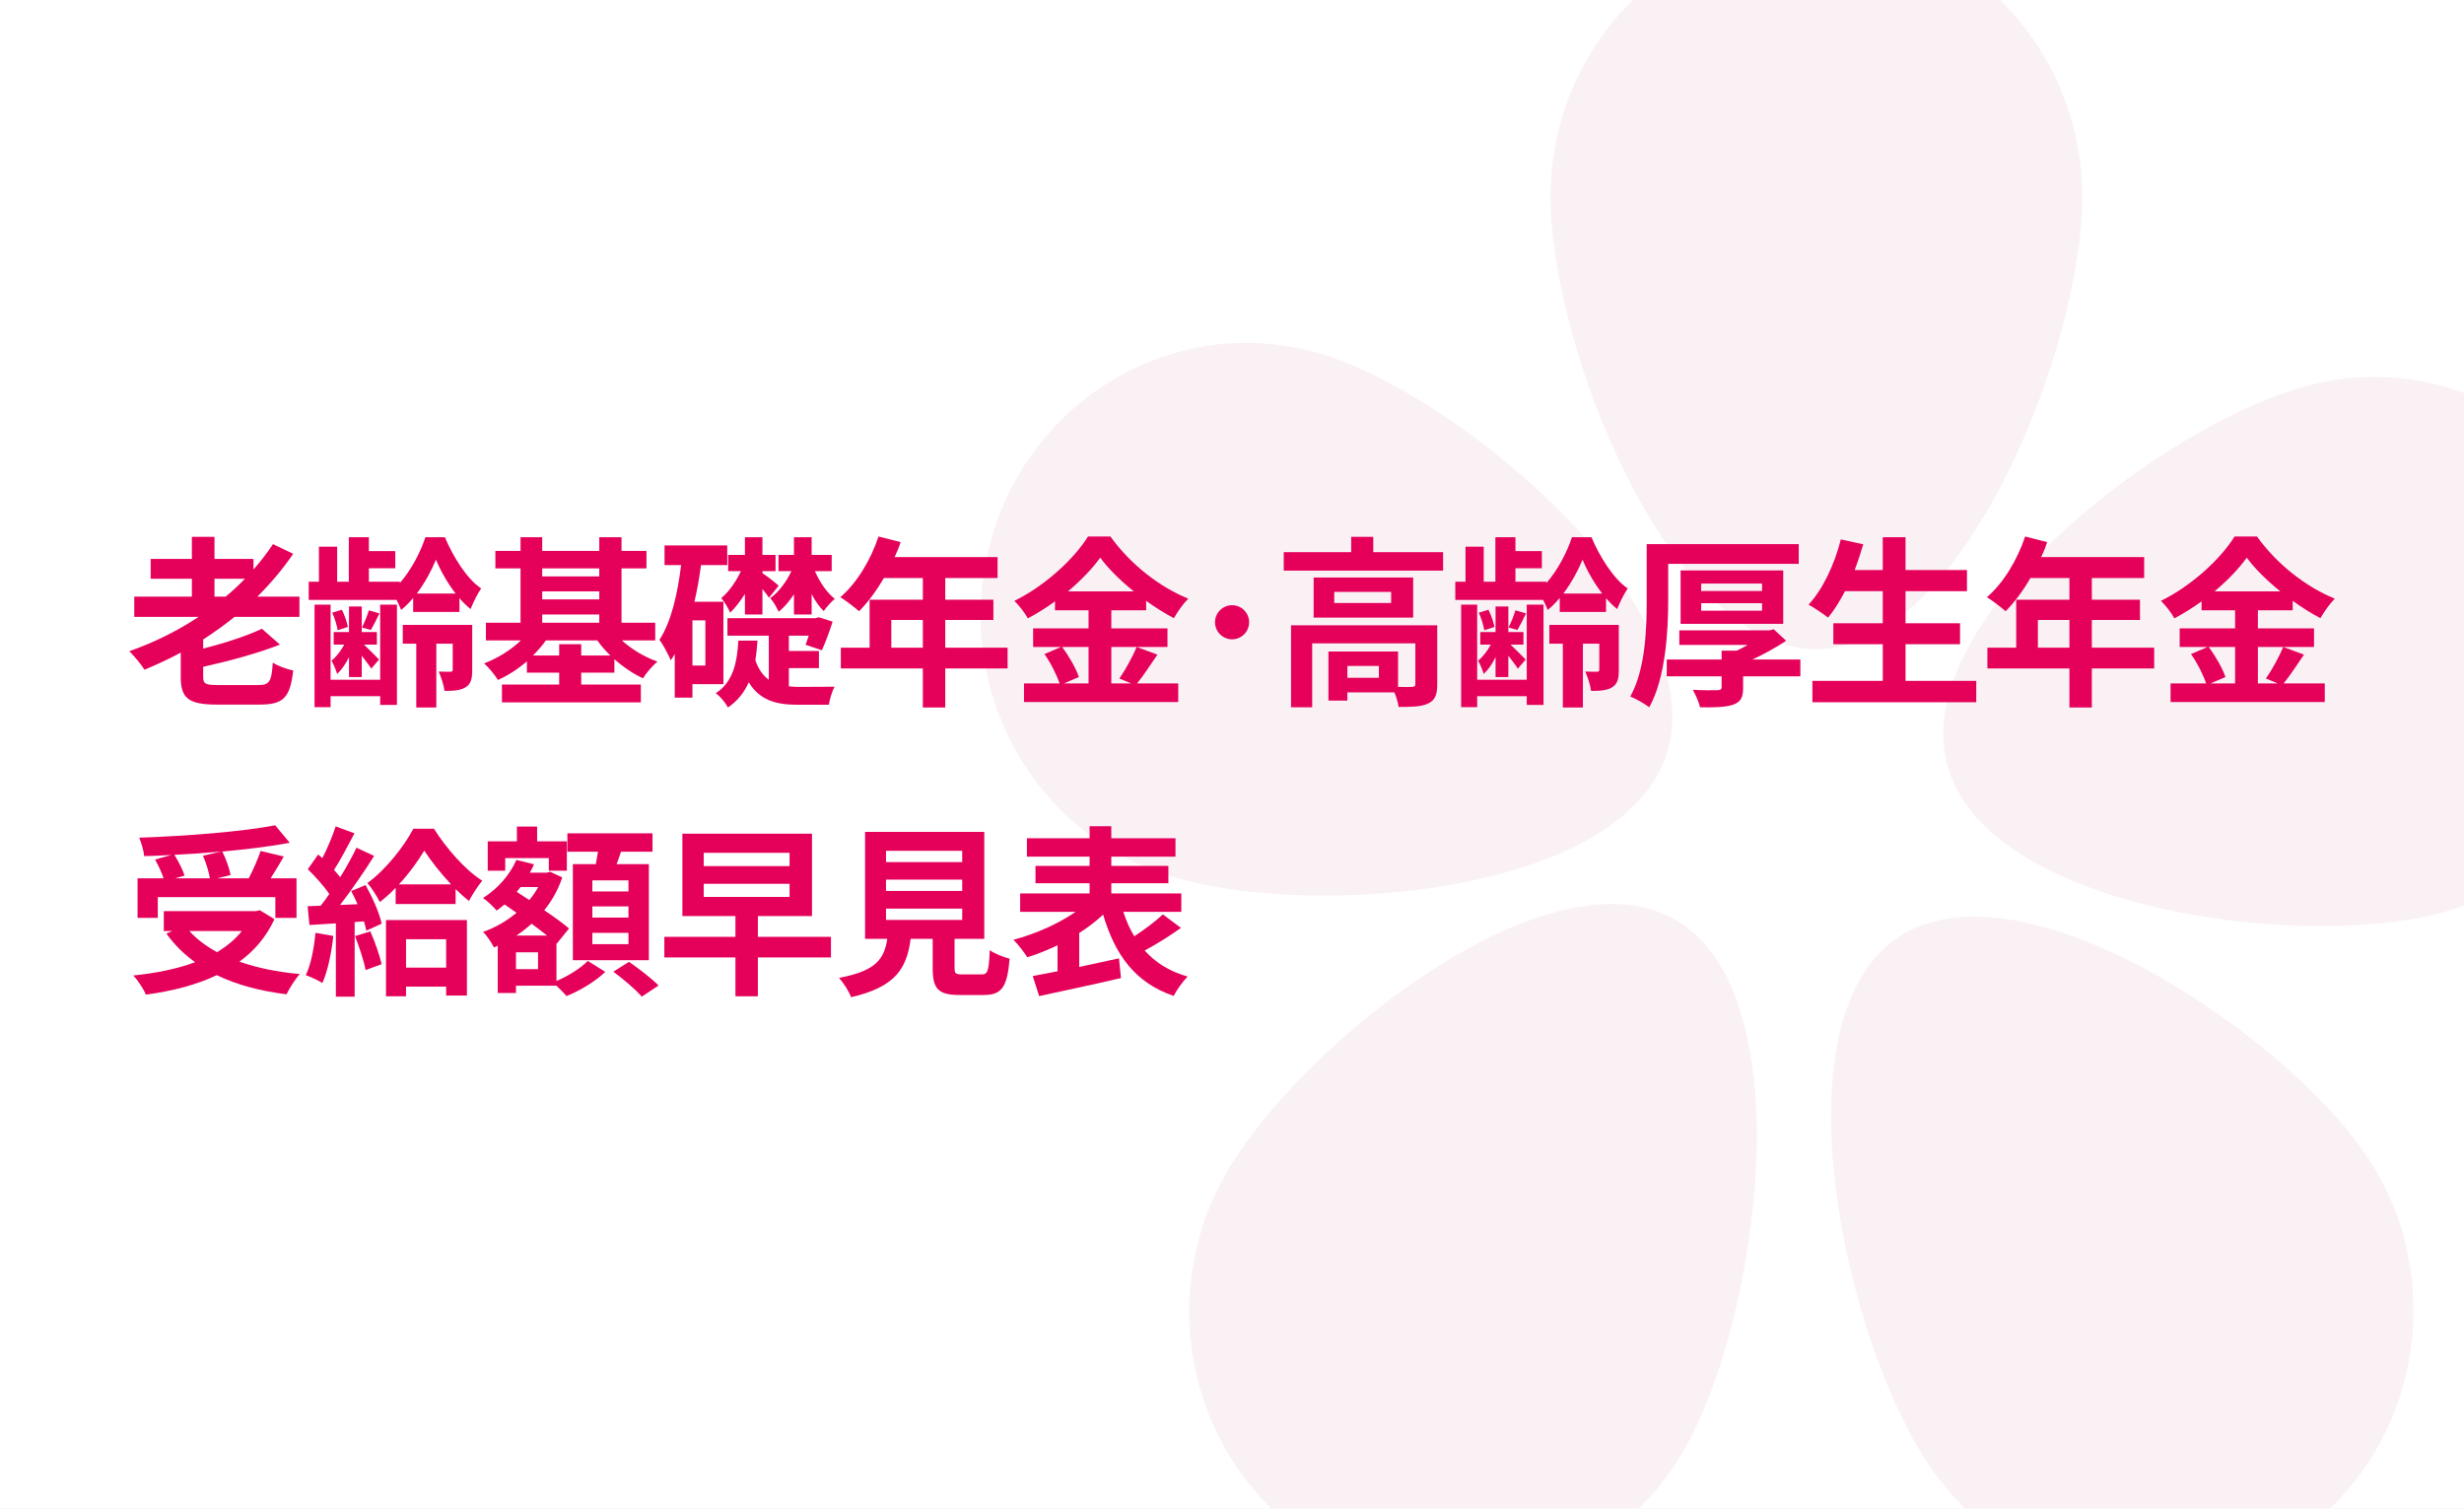
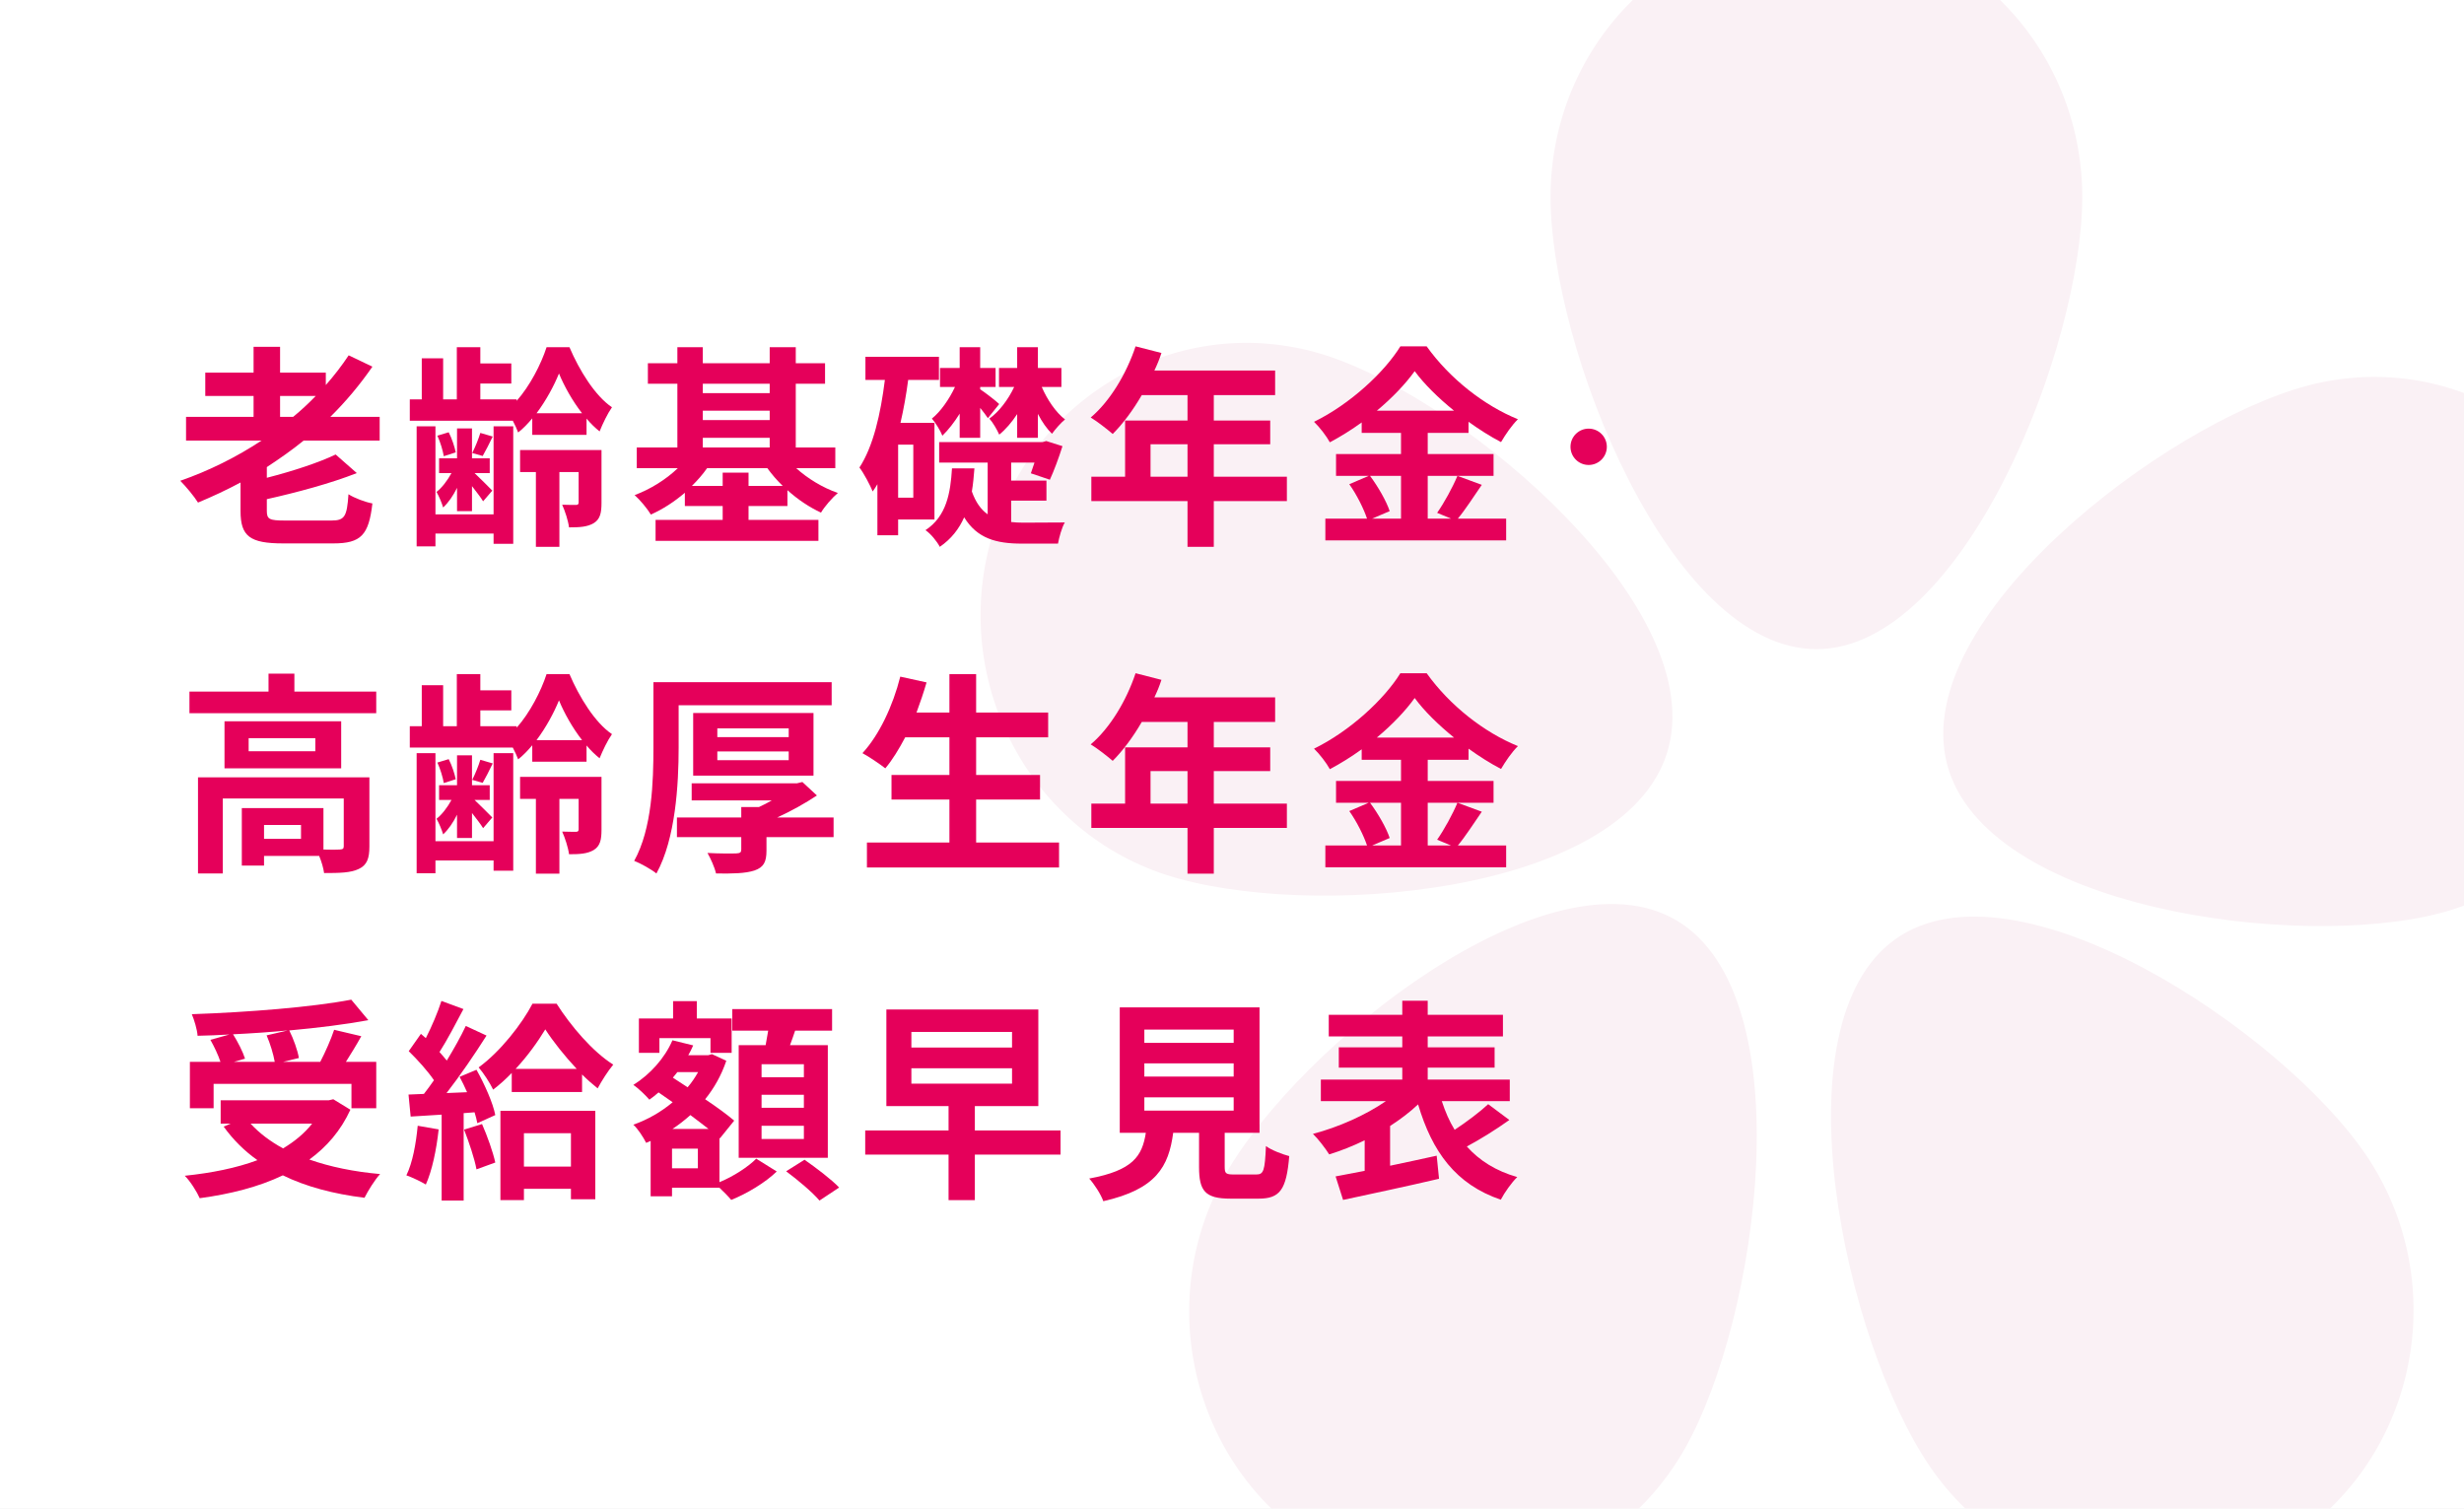
<svg xmlns="http://www.w3.org/2000/svg" width="196" height="120" viewBox="0 0 196 120" fill="none">
  <path d="M0 0H196V120H0V0Z" fill="white" />
-   <mask id="mask0_1861_152" style="mask-type:alpha" maskUnits="userSpaceOnUse" x="0" y="0" width="196" height="120">
+   <mask id="mask0_1981_22451" style="mask-type:alpha" maskUnits="userSpaceOnUse" x="0" y="0" width="196" height="120">
    <path d="M0 0H196V120H0V0Z" fill="white" />
  </mask>
-   <g mask="url(#mask0_1861_152)">
+   <g mask="url(#mask0_1981_22451)">
    <path fill-rule="evenodd" clip-rule="evenodd" d="M165.634 15.662C165.634 27.626 156.166 51.637 144.487 51.637C132.808 51.637 123.34 27.626 123.34 15.662C123.34 3.699 132.808 -6 144.487 -6C156.166 -6 165.634 3.699 165.634 15.662ZM188.187 91.841C181.51 82.026 160.341 67.871 150.759 74.711C141.177 81.551 146.81 106.796 153.488 116.611C160.165 126.427 173.346 128.839 182.928 121.999C192.51 115.159 194.865 101.657 188.187 91.841ZM154.869 60.737C157.819 72.313 182.891 75.63 194.191 72.608C205.491 69.585 212.26 57.751 209.309 46.176C206.359 34.6 194.806 27.666 183.506 30.689C172.206 33.711 151.918 49.161 154.869 60.737ZM92.723 69.577C103.849 73.214 129.058 71.275 132.609 59.878C136.16 48.481 116.709 31.941 105.582 28.303C94.456 24.666 82.558 30.956 79.007 42.354C75.456 53.751 81.597 65.939 92.723 69.577ZM133.379 73.224C143.479 79.231 139.897 104.866 134.032 115.212C128.168 125.558 115.226 129.075 105.126 123.067C95.026 117.06 91.593 103.803 97.457 93.457C103.322 83.111 123.279 67.216 133.379 73.224Z" fill="#FAF1F5" />
  </g>
-   <path d="M92.503 72.736L93.939 73.809C93.025 74.462 91.952 75.129 91.053 75.607C91.909 76.564 93.04 77.275 94.475 77.681C94.098 78.043 93.605 78.739 93.359 79.218C90.299 78.174 88.704 75.97 87.747 72.751C87.196 73.273 86.544 73.766 85.848 74.215V76.912C86.877 76.695 87.965 76.463 89.009 76.231L89.168 77.797C86.892 78.333 84.456 78.841 82.658 79.232L82.15 77.637C82.716 77.536 83.397 77.405 84.122 77.26V75.187C83.325 75.578 82.513 75.897 81.715 76.144C81.469 75.752 80.976 75.1 80.613 74.752C82.339 74.302 84.195 73.476 85.558 72.533H81.15V71.069H86.674V70.257H82.368V68.879H86.674V68.14H81.686V66.675H86.674V65.718H88.4V66.675H93.504V68.14H88.4V68.879H92.938V70.257H88.4V71.069H93.968V72.533H89.357C89.589 73.244 89.864 73.882 90.227 74.476C91.039 73.94 91.909 73.287 92.503 72.736Z" fill="#E5005A" />
-   <path d="M70.479 72.272V73.171H76.54V72.272H70.479ZM70.479 69.967V70.866H76.54V69.967H70.479ZM70.479 67.676V68.575H76.54V67.676H70.479ZM76.569 77.507H78.077C78.57 77.507 78.657 77.26 78.73 75.579C79.092 75.854 79.861 76.144 80.31 76.26C80.122 78.551 79.672 79.145 78.237 79.145H76.323C74.597 79.145 74.191 78.624 74.191 76.999V74.68H72.437C72.132 76.985 71.277 78.507 67.695 79.32C67.536 78.856 67.072 78.145 66.738 77.782C69.711 77.231 70.334 76.26 70.581 74.68H68.812V66.168H78.295V74.68H75.931V76.985C75.931 77.449 76.018 77.507 76.569 77.507Z" fill="#E5005A" />
-   <path d="M55.978 70.3V71.344H62.807V70.3H55.978ZM55.978 67.835V68.894H62.807V67.835H55.978ZM66.099 74.52V76.159H60.284V79.247H58.501V76.159H52.846V74.52H58.501V72.867H54.281V66.313H64.591V72.867H60.284V74.52H66.099Z" fill="#E5005A" />
-   <path d="M49.991 70.909V70.025H47.12V70.909H49.991ZM49.991 72.983V72.098H47.12V72.983H49.991ZM49.991 75.1V74.201H47.12V75.1H49.991ZM45.568 68.734H47.395C47.453 68.415 47.511 68.067 47.569 67.748H45.133V66.284H51.905V67.748H49.396C49.28 68.096 49.164 68.43 49.048 68.734H51.615V76.376H45.568V68.734ZM40.189 68.256V69.256H38.797V66.922H41.117V65.747H42.726V66.922H45.09V69.256H43.654V68.256H40.189ZM42.799 77.086V75.752H41.044V77.086H42.799ZM41.073 74.418H43.524C43.161 74.128 42.726 73.809 42.291 73.476C41.9 73.824 41.494 74.143 41.073 74.418ZM42.813 70.561H41.407C41.305 70.692 41.204 70.808 41.102 70.938L42.103 71.591C42.378 71.272 42.61 70.924 42.813 70.561ZM44.263 75.027V78.029C45.22 77.637 46.235 76.97 46.757 76.434L48.149 77.304C47.395 78.043 46.119 78.812 45.061 79.232C44.872 79 44.553 78.681 44.263 78.406H41.044V78.986H39.594V75.23L39.29 75.361C39.101 74.984 38.724 74.404 38.42 74.128C39.377 73.795 40.29 73.273 41.088 72.606L40.131 71.939C39.928 72.113 39.725 72.287 39.507 72.432C39.275 72.156 38.739 71.634 38.42 71.431C39.551 70.721 40.551 69.619 41.073 68.401L42.48 68.749C42.378 68.981 42.277 69.198 42.146 69.416H43.495L43.756 69.343L44.727 69.793C44.394 70.779 43.901 71.649 43.292 72.403C44.075 72.925 44.785 73.447 45.264 73.853L44.292 75.056L44.263 75.027ZM48.787 77.289L50.034 76.506C50.803 77.043 51.861 77.84 52.383 78.391L51.049 79.276C50.585 78.725 49.57 77.869 48.787 77.289Z" fill="#E5005A" />
-   <path d="M25.093 74.201L26.514 74.447C26.369 75.81 26.064 77.26 25.644 78.188C25.339 78 24.701 77.695 24.324 77.565C24.745 76.709 24.977 75.419 25.093 74.201ZM28.239 74.462L29.457 74.085C29.82 74.911 30.197 75.97 30.356 76.695L29.08 77.159C28.95 76.434 28.573 75.317 28.239 74.462ZM27.935 70.88L29.08 70.402C29.631 71.388 30.197 72.649 30.356 73.476L29.138 74.027C29.095 73.809 29.037 73.563 28.95 73.287L28.21 73.345V79.276H26.717V73.447L24.614 73.577L24.469 72.084L25.513 72.04C25.731 71.765 25.963 71.446 26.195 71.112C25.774 70.489 25.078 69.72 24.484 69.14L25.31 67.966C25.412 68.053 25.528 68.154 25.644 68.256C26.05 67.458 26.456 66.501 26.702 65.733L28.196 66.284C27.674 67.27 27.094 68.386 26.572 69.198C26.76 69.401 26.92 69.604 27.065 69.778C27.558 68.966 28.022 68.14 28.355 67.429L29.762 68.082C28.964 69.343 27.964 70.808 27.05 71.982L28.442 71.924C28.283 71.562 28.109 71.199 27.935 70.88ZM35.489 74.708H32.299V76.97H35.489V74.708ZM30.704 79.247V73.186H37.142V79.189H35.489V78.478H32.299V79.247H30.704ZM31.734 70.344H35.881C35.054 69.459 34.271 68.473 33.749 67.661C33.256 68.473 32.56 69.459 31.734 70.344ZM32.879 65.921H34.518C35.489 67.444 36.954 69.169 38.36 70.054C37.998 70.489 37.592 71.127 37.302 71.663C36.954 71.388 36.591 71.069 36.243 70.721V71.91H31.473V70.619C31.067 71.04 30.646 71.417 30.211 71.75C29.994 71.301 29.559 70.619 29.225 70.242C30.69 69.184 32.169 67.284 32.879 65.921Z" fill="#E5005A" />
-   <path d="M16.147 68.067L17.583 67.734C16.365 67.85 15.103 67.937 13.871 67.995C14.204 68.531 14.538 69.184 14.683 69.648L13.929 69.865H16.698C16.611 69.358 16.394 68.633 16.147 68.067ZM12.551 71.359V73.012H10.942V69.865H13.015C12.87 69.416 12.595 68.836 12.334 68.372L13.624 68.01C12.899 68.053 12.16 68.082 11.464 68.097C11.435 67.662 11.232 67.009 11.072 66.632C14.886 66.501 19.25 66.153 21.889 65.646L23.049 67.038C21.483 67.328 19.613 67.56 17.684 67.734C17.974 68.314 18.25 69.082 18.337 69.605L17.264 69.865H19.787C20.135 69.198 20.512 68.343 20.729 67.691L22.571 68.126C22.237 68.734 21.86 69.329 21.527 69.865H23.586V73.012H21.904V71.359H12.551ZM19.236 74.056H15.06C15.654 74.709 16.394 75.26 17.264 75.738C18.032 75.274 18.714 74.723 19.236 74.056ZM20.671 72.403L21.831 73.114C21.179 74.534 20.222 75.636 19.047 76.492C20.439 76.985 22.063 77.319 23.847 77.478C23.484 77.87 23.02 78.624 22.788 79.088C20.686 78.826 18.815 78.334 17.249 77.565C15.582 78.362 13.653 78.841 11.609 79.117C11.435 78.71 10.956 77.942 10.594 77.594C12.406 77.406 14.088 77.072 15.524 76.535C14.639 75.912 13.871 75.144 13.233 74.259L13.711 74.056H13.03V72.475H20.352L20.671 72.403Z" fill="#E5005A" />
-   <path d="M177.792 51.462H175.69C176.241 52.201 176.806 53.187 177.024 53.854L175.835 54.362H177.792V51.462ZM176.154 47.039H181.388C180.315 46.169 179.358 45.227 178.72 44.357C178.097 45.227 177.198 46.169 176.154 47.039ZM181.62 51.462L183.273 52.071C182.722 52.868 182.157 53.753 181.649 54.362H184.926V55.841H172.659V54.362H175.487C175.269 53.709 174.791 52.738 174.283 52.027L175.603 51.462H173.384V49.983H177.792V48.547H175.124V47.837C174.443 48.33 173.703 48.794 172.964 49.185C172.746 48.779 172.268 48.156 171.891 47.793C174.356 46.59 176.676 44.415 177.749 42.675H179.532C181.098 44.864 183.433 46.691 185.724 47.619C185.289 48.054 184.897 48.634 184.578 49.171C183.853 48.794 183.099 48.315 182.374 47.793V48.547H179.605V49.983H184.071V51.462H179.605V54.362H181.185L180.243 53.97C180.721 53.289 181.301 52.23 181.62 51.462Z" fill="#E5005A" />
-   <path d="M162.105 51.52H164.613V49.316H162.105V51.52ZM171.356 51.52V53.173H166.397V56.276H164.613V53.173H158.088V51.52H160.379V47.706H164.613V45.981H161.51C160.916 47.01 160.22 47.938 159.538 48.62C159.205 48.33 158.465 47.75 158.045 47.503C159.35 46.401 160.466 44.545 161.09 42.675L162.844 43.124C162.714 43.53 162.554 43.922 162.366 44.313H170.558V45.981H166.397V47.706H170.225V49.316H166.397V51.52H171.356Z" fill="#E5005A" />
-   <path d="M151.577 54.159H157.203V55.855H144.168V54.159H149.765V51.244H145.835V49.577H149.765V47.025H146.763C146.343 47.822 145.893 48.562 145.415 49.127C145.067 48.852 144.298 48.33 143.863 48.098C144.994 46.88 145.937 44.879 146.43 42.907L148.213 43.298C148.01 43.994 147.778 44.676 147.532 45.343H149.765V42.733H151.577V45.343H156.464V47.025H151.577V49.577H155.913V51.244H151.577V54.159Z" fill="#E5005A" />
-   <path d="M132.698 44.85V47.721C132.698 50.2 132.495 53.898 131.19 56.261C130.856 55.986 130.102 55.565 129.682 55.406C130.9 53.216 130.987 49.997 130.987 47.721V43.284H143.08V44.85H132.698ZM135.322 47.982V48.576H140.165V47.982H135.322ZM135.322 46.416V47.01H140.165V46.416H135.322ZM141.847 49.62H133.684V45.372H141.847V49.62ZM143.21 52.462V53.796H138.657V54.71C138.657 55.478 138.469 55.841 137.845 56.058C137.222 56.261 136.381 56.276 135.235 56.261C135.134 55.826 134.873 55.261 134.655 54.869C135.424 54.913 136.381 54.913 136.627 54.898C136.874 54.884 136.946 54.826 136.946 54.637V53.796H132.582V52.462H136.946V51.752H138.15C138.44 51.621 138.744 51.462 139.02 51.302H133.582V50.142H140.731L141.093 50.055L142.079 50.969C141.296 51.491 140.339 52.027 139.382 52.462H143.21Z" fill="#E5005A" />
-   <path d="M121.446 54.072V48.098H122.78V56.073H121.446V55.377H117.502V56.247H116.226V48.098H117.502V54.072H121.446ZM118.966 53.854V52.274C118.705 52.81 118.372 53.289 118.024 53.608C117.937 53.303 117.734 52.825 117.574 52.549C117.937 52.274 118.314 51.781 118.589 51.273H117.748V50.273H118.966V48.243H119.981V50.273H121.185V51.273H120.155C120.532 51.636 121.17 52.259 121.359 52.462L120.735 53.187C120.59 52.941 120.271 52.535 119.981 52.158V53.854H118.966ZM118.879 49.867L118.067 50.128C118.009 49.765 117.835 49.171 117.632 48.736L118.401 48.504C118.618 48.924 118.807 49.504 118.879 49.867ZM120.547 48.547L121.388 48.794C121.141 49.301 120.909 49.765 120.706 50.113L119.996 49.91C120.199 49.519 120.431 48.939 120.547 48.547ZM124.36 47.213H127.449C126.782 46.358 126.231 45.357 125.883 44.516C125.549 45.343 125.013 46.343 124.36 47.213ZM124.07 48.678V47.561C123.766 47.924 123.447 48.257 123.113 48.518C123.026 48.286 122.896 47.996 122.751 47.721H115.762V46.271H116.574V43.487H118.024V46.271H118.952V42.733H120.547V43.835H122.649V45.198H120.547V46.271H123.012V46.372C123.911 45.357 124.665 43.893 125.042 42.733H126.593C127.26 44.299 128.333 46.039 129.479 46.807C129.174 47.242 128.855 47.909 128.638 48.446C128.333 48.199 128.029 47.909 127.753 47.576V48.678H124.07ZM128.768 49.707V53.289C128.768 53.97 128.681 54.391 128.246 54.666C127.811 54.927 127.289 54.956 126.564 54.956C126.506 54.492 126.289 53.84 126.1 53.419C126.492 53.434 126.912 53.434 127.043 53.434C127.173 53.434 127.217 53.376 127.217 53.26V51.201H125.912V56.276H124.317V51.201H123.244V49.707H128.768Z" fill="#E5005A" />
-   <path d="M109.686 53.912V52.97H107.178V53.912H109.686ZM114.326 49.736V54.434C114.326 55.232 114.167 55.696 113.601 55.957C113.065 56.218 112.296 56.232 111.252 56.232C111.209 55.899 111.078 55.449 110.919 55.072H107.178V55.725H105.67V51.824H111.209V54.637C111.702 54.652 112.151 54.652 112.311 54.637C112.528 54.623 112.586 54.579 112.586 54.405V51.172H104.379V56.261H102.697V49.736H114.326ZM110.658 47.967V47.083H106.134V47.967H110.658ZM104.495 45.937H112.412V49.127H104.495V45.937ZM109.237 43.922H114.79V45.386H102.117V43.922H107.482V42.704H109.237V43.922Z" fill="#E5005A" />
-   <path d="M98.013 48.141C98.753 48.141 99.362 48.75 99.362 49.49C99.362 50.244 98.753 50.853 98.013 50.853C97.259 50.853 96.65 50.244 96.65 49.49C96.65 48.75 97.259 48.141 98.013 48.141Z" fill="#E5005A" />
-   <path d="M86.589 51.462H84.487C85.037 52.201 85.603 53.187 85.82 53.854L84.632 54.362H86.589V51.462ZM84.951 47.039H90.185C89.112 46.169 88.155 45.227 87.517 44.357C86.894 45.227 85.995 46.169 84.951 47.039ZM90.417 51.462L92.07 52.071C91.519 52.868 90.954 53.753 90.446 54.362H93.723V55.841H81.456V54.362H84.284C84.066 53.709 83.588 52.738 83.08 52.027L84.4 51.462H82.181V49.983H86.589V48.547H83.921V47.837C83.24 48.33 82.5 48.794 81.76 49.185C81.543 48.779 81.064 48.156 80.688 47.793C83.153 46.59 85.472 44.415 86.546 42.675H88.329C89.895 44.864 92.23 46.691 94.52 47.619C94.085 48.054 93.694 48.634 93.375 49.171C92.65 48.794 91.896 48.315 91.171 47.793V48.547H88.401V49.983H92.868V51.462H88.401V54.362H89.982L89.04 53.97C89.518 53.289 90.098 52.23 90.417 51.462Z" fill="#E5005A" />
-   <path d="M70.9 51.52H73.408V49.316H70.9V51.52ZM80.151 51.52V53.173H75.192V56.276H73.408V53.173H66.883V51.52H69.174V47.706H73.408V45.981H70.305C69.711 47.01 69.015 47.938 68.333 48.62C68 48.33 67.26 47.75 66.84 47.503C68.145 46.401 69.261 44.545 69.885 42.675L71.639 43.124C71.509 43.53 71.349 43.922 71.161 44.313H79.353V45.981H75.192V47.706H79.02V49.316H75.192V51.52H80.151Z" fill="#E5005A" />
-   <path d="M63.156 48.881V47.271C62.794 47.822 62.373 48.315 61.938 48.663C61.808 48.359 61.518 47.851 61.271 47.576C61.909 47.126 62.547 46.3 62.953 45.43H61.924V44.139H63.156V42.733H64.563V44.139H66.158V45.43H64.824C65.201 46.3 65.781 47.155 66.404 47.634C66.129 47.851 65.737 48.301 65.52 48.605C65.172 48.272 64.838 47.793 64.563 47.257V48.881H63.156ZM59.256 48.881V47.242C58.893 47.822 58.487 48.344 58.081 48.736C57.951 48.402 57.617 47.851 57.371 47.576C57.951 47.112 58.545 46.271 58.937 45.43H57.922V44.139H59.256V42.733H60.648V44.139H61.692V45.43H60.648V45.589C60.923 45.763 61.735 46.387 61.938 46.59L61.17 47.547C61.054 47.373 60.865 47.112 60.648 46.851V48.881H59.256ZM56.109 52.941V49.345H55.08V52.941H56.109ZM57.545 54.42H55.08V55.493H53.673V52.027C53.572 52.201 53.47 52.361 53.354 52.52C53.195 52.129 52.76 51.288 52.455 50.896C53.398 49.446 53.891 47.271 54.181 44.951H52.861V43.385H57.849V44.951H55.761C55.631 45.952 55.457 46.923 55.239 47.866H57.545V54.42ZM62.75 53.144V54.594C63.011 54.623 63.287 54.637 63.577 54.637C64.012 54.637 65.81 54.623 66.39 54.623C66.187 54.956 65.998 55.652 65.926 56.058H63.475C61.735 56.058 60.445 55.71 59.56 54.275C59.212 55.058 58.69 55.739 57.907 56.276C57.719 55.913 57.298 55.391 56.936 55.145C58.371 54.202 58.632 52.607 58.734 50.954H60.256C60.213 51.491 60.169 52.013 60.082 52.52C60.343 53.26 60.706 53.753 61.155 54.072V50.563H57.864V49.171H64.882L65.128 49.098L66.23 49.446C65.984 50.229 65.65 51.128 65.375 51.723L64.084 51.288C64.157 51.085 64.244 50.838 64.331 50.563H62.75V51.781H65.143V53.144H62.75Z" fill="#E5005A" />
-   <path d="M46.234 52.143H48.554C48.163 51.766 47.815 51.36 47.51 50.94H43.421C43.131 51.36 42.769 51.766 42.392 52.143H44.48V51.244H46.234V52.143ZM43.131 48.881V49.533H47.67V48.881H43.131ZM47.67 45.212H43.131V45.85H47.67V45.212ZM43.131 47.039V47.677H47.67V47.039H43.131ZM52.121 50.94H49.468C50.236 51.636 51.251 52.259 52.295 52.622C51.918 52.941 51.396 53.535 51.15 53.956C50.367 53.593 49.584 53.071 48.873 52.433V53.506H46.234V54.449H50.976V55.87H39.927V54.449H44.48V53.506H41.913V52.607C41.203 53.216 40.42 53.724 39.608 54.086C39.361 53.68 38.868 53.086 38.506 52.767C39.564 52.375 40.637 51.708 41.435 50.94H38.651V49.533H41.406V45.212H39.405V43.82H41.406V42.733H43.131V43.82H47.67V42.733H49.439V43.82H51.425V45.212H49.439V49.533H52.121V50.94Z" fill="#E5005A" />
-   <path d="M30.241 54.072V48.098H31.575V56.073H30.241V55.377H26.297V56.247H25.021V48.098H26.297V54.072H30.241ZM27.761 53.854V52.274C27.5 52.81 27.167 53.289 26.819 53.608C26.732 53.303 26.529 52.825 26.369 52.549C26.732 52.274 27.109 51.781 27.384 51.273H26.543V50.273H27.761V48.243H28.776V50.273H29.98V51.273H28.95C29.327 51.636 29.965 52.259 30.154 52.462L29.53 53.187C29.385 52.941 29.066 52.535 28.776 52.158V53.854H27.761ZM27.674 49.867L26.862 50.128C26.804 49.765 26.63 49.171 26.427 48.736L27.196 48.504C27.413 48.924 27.602 49.504 27.674 49.867ZM29.342 48.547L30.183 48.794C29.936 49.301 29.704 49.765 29.501 50.113L28.791 49.91C28.994 49.519 29.226 48.939 29.342 48.547ZM33.155 47.213H36.244C35.577 46.358 35.026 45.357 34.678 44.516C34.344 45.343 33.808 46.343 33.155 47.213ZM32.865 48.678V47.561C32.561 47.924 32.242 48.257 31.908 48.518C31.821 48.286 31.691 47.996 31.546 47.721H24.557V46.271H25.369V43.487H26.819V46.271H27.747V42.733H29.342V43.835H31.444V45.198H29.342V46.271H31.807V46.372C32.706 45.357 33.46 43.893 33.837 42.733H35.388C36.055 44.299 37.128 46.039 38.274 46.807C37.969 47.242 37.65 47.909 37.433 48.446C37.128 48.199 36.824 47.909 36.548 47.576V48.678H32.865ZM37.563 49.707V53.289C37.563 53.97 37.476 54.391 37.041 54.666C36.606 54.927 36.084 54.956 35.359 54.956C35.301 54.492 35.084 53.84 34.895 53.419C35.287 53.434 35.707 53.434 35.838 53.434C35.968 53.434 36.012 53.376 36.012 53.26V51.201H34.707V56.276H33.112V51.201H32.039V49.707H37.563Z" fill="#E5005A" />
-   <path d="M17.061 46.039V47.46H17.945C18.496 47.01 19.004 46.532 19.482 46.039H17.061ZM23.818 49.069H18.656C17.858 49.722 17.017 50.302 16.162 50.867V51.592C17.916 51.143 19.685 50.563 20.831 50.012L22.266 51.273C20.497 51.969 18.235 52.578 16.162 53.042V53.84C16.162 54.405 16.336 54.492 17.394 54.492H20.541C21.44 54.492 21.599 54.231 21.701 52.709C22.107 52.97 22.846 53.245 23.325 53.332C23.078 55.478 22.556 56.044 20.671 56.044H17.264C15.002 56.044 14.378 55.551 14.378 53.854V51.911C13.436 52.419 12.464 52.868 11.493 53.274C11.246 52.868 10.652 52.158 10.289 51.795C12.247 51.114 14.103 50.186 15.799 49.069H10.681V47.46H15.263V46.039H11.986V44.458H15.263V42.704H17.061V44.458H20.164V45.299C20.729 44.661 21.251 43.98 21.715 43.284L23.325 44.052C22.484 45.27 21.527 46.416 20.468 47.46H23.818V49.069Z" fill="#E5005A" />
+   <path d="M118.379 87.829L120.062 89.087C118.991 89.852 117.733 90.634 116.679 91.195C117.682 92.317 119.008 93.15 120.691 93.626C120.249 94.051 119.671 94.867 119.382 95.428C115.795 94.204 113.925 91.62 112.803 87.846C112.157 88.458 111.392 89.036 110.576 89.563V92.725C111.783 92.47 113.058 92.198 114.282 91.926L114.469 93.762C111.8 94.391 108.944 94.986 106.836 95.445L106.241 93.575C106.904 93.456 107.703 93.303 108.553 93.133V90.702C107.618 91.161 106.666 91.535 105.731 91.824C105.442 91.365 104.864 90.6 104.439 90.192C106.462 89.665 108.638 88.696 110.236 87.591H105.068V85.874H111.545V84.922H106.496V83.307H111.545V82.44H105.697V80.723H111.545V79.601H113.568V80.723H119.552V82.44H113.568V83.307H118.889V84.922H113.568V85.874H120.096V87.591H114.69C114.962 88.424 115.285 89.172 115.71 89.869C116.662 89.24 117.682 88.475 118.379 87.829Z" fill="#E5005A" />
+   <path d="M91.027 87.285V88.339H98.133V87.285H91.027ZM91.027 84.582V85.636H98.133V84.582H91.027ZM91.027 81.896V82.95H98.133V81.896H91.027ZM98.167 93.422H99.935C100.513 93.422 100.615 93.133 100.7 91.161C101.125 91.484 102.026 91.824 102.553 91.96C102.332 94.646 101.805 95.343 100.122 95.343H97.878C95.855 95.343 95.379 94.731 95.379 92.827V90.107H93.322C92.965 92.81 91.962 94.595 87.763 95.547C87.576 95.003 87.032 94.17 86.641 93.745C90.126 93.099 90.857 91.96 91.146 90.107H89.072V80.128H100.19V90.107H97.419V92.81C97.419 93.354 97.521 93.422 98.167 93.422Z" fill="#E5005A" />
+   <path d="M72.496 84.973V86.197H80.503V84.973H72.496ZM72.496 82.083V83.324H80.503V82.083H72.496ZM84.362 89.92V91.841H77.545V95.462H75.454V91.841H68.824V89.92H75.454V87.982H70.507V80.298H82.594V87.982H77.545V89.92H84.362Z" fill="#E5005A" />
+   <path d="M63.945 85.687V84.65H60.579V85.687H63.945ZM63.945 88.118V87.081H60.579V88.118H63.945ZM63.945 90.6V89.546H60.579V90.6H63.945ZM58.76 83.137H60.902C60.97 82.763 61.038 82.355 61.106 81.981H58.25V80.264H66.189V81.981H63.248C63.112 82.389 62.976 82.78 62.84 83.137H65.849V92.096H58.76V83.137ZM52.453 82.576V83.749H50.821V81.012H53.541V79.635H55.428V81.012H58.199V83.749H56.516V82.576H52.453ZM55.513 92.929V91.365H53.456V92.929H55.513ZM53.49 89.801H56.363C55.938 89.461 55.428 89.087 54.918 88.696C54.459 89.104 53.983 89.478 53.49 89.801ZM55.53 85.279H53.881C53.762 85.432 53.643 85.568 53.524 85.721L54.697 86.486C55.02 86.112 55.292 85.704 55.53 85.279ZM57.23 90.515V94.034C58.352 93.575 59.542 92.793 60.154 92.164L61.786 93.184C60.902 94.051 59.406 94.952 58.165 95.445C57.944 95.173 57.57 94.799 57.23 94.476H53.456V95.156H51.756V90.753L51.399 90.906C51.178 90.464 50.736 89.784 50.379 89.461C51.501 89.07 52.572 88.458 53.507 87.676L52.385 86.894C52.147 87.098 51.909 87.302 51.654 87.472C51.382 87.149 50.753 86.537 50.379 86.299C51.705 85.466 52.878 84.174 53.49 82.746L55.139 83.154C55.02 83.426 54.901 83.681 54.748 83.936H56.329L56.635 83.851L57.774 84.378C57.383 85.534 56.805 86.554 56.091 87.438C57.009 88.05 57.842 88.662 58.403 89.138L57.264 90.549L57.23 90.515ZM62.534 93.167L63.996 92.249C64.897 92.878 66.138 93.813 66.75 94.459L65.186 95.496C64.642 94.85 63.452 93.847 62.534 93.167Z" fill="#E5005A" />
+   <path d="M33.227 89.546L34.893 89.835C34.723 91.433 34.366 93.133 33.873 94.221C33.516 94 32.768 93.643 32.326 93.49C32.819 92.487 33.091 90.974 33.227 89.546ZM36.916 89.852L38.344 89.41C38.769 90.379 39.211 91.62 39.398 92.47L37.902 93.014C37.749 92.164 37.307 90.855 36.916 89.852ZM36.559 85.653L37.902 85.092C38.548 86.248 39.211 87.727 39.398 88.696L37.97 89.342C37.919 89.087 37.851 88.798 37.749 88.475L36.882 88.543V95.496H35.131V88.662L32.666 88.815L32.496 87.064L33.72 87.013C33.975 86.69 34.247 86.316 34.519 85.925C34.026 85.194 33.21 84.293 32.513 83.613L33.482 82.236C33.601 82.338 33.737 82.457 33.873 82.576C34.349 81.641 34.825 80.519 35.114 79.618L36.865 80.264C36.253 81.42 35.573 82.729 34.961 83.681C35.182 83.919 35.369 84.157 35.539 84.361C36.117 83.409 36.661 82.44 37.052 81.607L38.701 82.372C37.766 83.851 36.593 85.568 35.522 86.945L37.154 86.877C36.967 86.452 36.763 86.027 36.559 85.653ZM45.416 90.141H41.676V92.793H45.416V90.141ZM39.806 95.462V88.356H47.354V95.394H45.416V94.561H41.676V95.462H39.806ZM41.013 85.024H45.875C44.906 83.987 43.988 82.831 43.376 81.879C42.798 82.831 41.982 83.987 41.013 85.024ZM42.356 79.839H44.277C45.416 81.624 47.133 83.647 48.782 84.684C48.357 85.194 47.881 85.942 47.541 86.571C47.133 86.248 46.708 85.874 46.3 85.466V86.86H40.707V85.347C40.231 85.84 39.738 86.282 39.228 86.673C38.973 86.146 38.463 85.347 38.072 84.905C39.789 83.664 41.523 81.437 42.356 79.839Z" fill="#E5005A" />
+   <path d="M21.208 82.355L22.891 81.964C21.463 82.1 19.984 82.202 18.539 82.27C18.93 82.899 19.321 83.664 19.491 84.208L18.607 84.463H21.854C21.752 83.868 21.497 83.018 21.208 82.355ZM16.992 86.214V88.152H15.105V84.463H17.536C17.366 83.936 17.043 83.256 16.737 82.712L18.25 82.287C17.4 82.338 16.533 82.372 15.717 82.389C15.683 81.879 15.445 81.114 15.258 80.672C19.729 80.519 24.846 80.111 27.94 79.516L29.3 81.148C27.464 81.488 25.271 81.76 23.01 81.964C23.35 82.644 23.673 83.545 23.775 84.157L22.517 84.463H25.475C25.883 83.681 26.325 82.678 26.58 81.913L28.739 82.423C28.348 83.137 27.906 83.834 27.515 84.463H29.929V88.152H27.957V86.214H16.992ZM24.829 89.376H19.933C20.63 90.141 21.497 90.787 22.517 91.348C23.418 90.804 24.217 90.158 24.829 89.376ZM26.512 87.438L27.872 88.271C27.107 89.937 25.985 91.229 24.608 92.232C26.24 92.81 28.144 93.201 30.235 93.388C29.81 93.847 29.266 94.731 28.994 95.275C26.529 94.969 24.336 94.391 22.5 93.49C20.545 94.425 18.284 94.986 15.887 95.309C15.683 94.833 15.122 93.932 14.697 93.524C16.822 93.303 18.794 92.912 20.477 92.283C19.44 91.552 18.539 90.651 17.791 89.614L18.352 89.376H17.553V87.523H26.138L26.512 87.438Z" fill="#E5005A" />
+   <path d="M111.444 63.852H108.979C109.625 64.719 110.288 65.875 110.543 66.657L109.149 67.252H111.444V63.852ZM109.523 58.667H115.66C114.402 57.647 113.28 56.542 112.532 55.522C111.801 56.542 110.747 57.647 109.523 58.667ZM115.932 63.852L117.87 64.566C117.224 65.501 116.561 66.538 115.966 67.252H119.808V68.986H105.426V67.252H108.741C108.486 66.487 107.925 65.348 107.33 64.515L108.877 63.852H106.276V62.118H111.444V60.435H108.316V59.602C107.517 60.18 106.65 60.724 105.783 61.183C105.528 60.707 104.967 59.976 104.525 59.551C107.415 58.14 110.135 55.59 111.393 53.55H113.484C115.32 56.117 118.057 58.259 120.743 59.347C120.233 59.857 119.774 60.537 119.4 61.166C118.55 60.724 117.666 60.163 116.816 59.551V60.435H113.569V62.118H118.805V63.852H113.569V67.252H115.422L114.317 66.793C114.878 65.994 115.558 64.753 115.932 63.852Z" fill="#E5005A" />
+   <path d="M91.52 63.92H94.461V61.336H91.52V63.92ZM102.366 63.92V65.858H96.552V69.496H94.461V65.858H86.811V63.92H89.497V59.449H94.461V57.426H90.823C90.126 58.633 89.31 59.721 88.511 60.52C88.12 60.18 87.253 59.5 86.76 59.211C88.29 57.919 89.599 55.743 90.33 53.55L92.387 54.077C92.234 54.553 92.047 55.012 91.826 55.471H101.431V57.426H96.552V59.449H101.04V61.336H96.552V63.92H102.366Z" fill="#E5005A" />
+   <path d="M77.647 67.014H84.243V69.003H68.96V67.014H75.522V63.597H70.915V61.642H75.522V58.65H72.004C71.51 59.585 70.984 60.452 70.422 61.115C70.014 60.792 69.114 60.18 68.603 59.908C69.93 58.48 71.034 56.134 71.612 53.822L73.704 54.281C73.466 55.097 73.194 55.896 72.904 56.678H75.522V53.618H77.647V56.678H83.376V58.65H77.647V61.642H82.731V63.597H77.647V67.014Z" fill="#E5005A" />
+   <path d="M53.983 56.1V59.466C53.983 62.373 53.745 66.708 52.215 69.479C51.824 69.156 50.94 68.663 50.447 68.476C51.875 65.909 51.977 62.135 51.977 59.466V54.264H66.155V56.1H53.983ZM57.06 59.772V60.469H62.738V59.772H57.06ZM57.06 57.936V58.633H62.738V57.936H57.06ZM64.71 61.693H55.139V56.712H64.71V61.693ZM66.308 65.025V66.589H60.97V67.66C60.97 68.561 60.749 68.986 60.018 69.241C59.287 69.479 58.301 69.496 56.958 69.479C56.839 68.969 56.533 68.306 56.278 67.847C57.179 67.898 58.301 67.898 58.59 67.881C58.879 67.864 58.964 67.796 58.964 67.575V66.589H53.847V65.025H58.964V64.192H60.375C60.715 64.039 61.072 63.852 61.395 63.665H55.02V62.305H63.401L63.826 62.203L64.982 63.274C64.064 63.886 62.942 64.515 61.82 65.025H66.308Z" fill="#E5005A" />
+   <path d="M39.262 66.912V59.908H40.826V69.258H39.262V68.442H34.638V69.462H33.142V59.908H34.638V66.912H39.262ZM36.355 66.657V64.804C36.049 65.433 35.658 65.994 35.25 66.368C35.148 66.011 34.91 65.45 34.723 65.127C35.148 64.804 35.59 64.226 35.913 63.631H34.927V62.458H36.355V60.078H37.545V62.458H38.956V63.631H37.749C38.191 64.056 38.939 64.787 39.16 65.025L38.429 65.875C38.259 65.586 37.885 65.11 37.545 64.668V66.657H36.355ZM36.253 61.982L35.301 62.288C35.233 61.863 35.029 61.166 34.791 60.656L35.692 60.384C35.947 60.877 36.168 61.557 36.253 61.982ZM38.208 60.435L39.194 60.724C38.905 61.319 38.633 61.863 38.395 62.271L37.562 62.033C37.8 61.574 38.072 60.894 38.208 60.435ZM42.679 58.871H46.3C45.518 57.868 44.872 56.695 44.464 55.709C44.073 56.678 43.444 57.851 42.679 58.871ZM42.339 60.588V59.279C41.982 59.704 41.608 60.095 41.217 60.401C41.115 60.129 40.962 59.789 40.792 59.466H32.598V57.766H33.55V54.502H35.25V57.766H36.338V53.618H38.208V54.91H40.673V56.508H38.208V57.766H41.098V57.885C42.152 56.695 43.036 54.978 43.478 53.618H45.297C46.079 55.454 47.337 57.494 48.68 58.395C48.323 58.905 47.949 59.687 47.694 60.316C47.337 60.027 46.98 59.687 46.657 59.296V60.588H42.339ZM47.847 61.795V65.994C47.847 66.793 47.745 67.286 47.235 67.609C46.725 67.915 46.113 67.949 45.263 67.949C45.195 67.405 44.94 66.64 44.719 66.147C45.178 66.164 45.671 66.164 45.824 66.164C45.977 66.164 46.028 66.096 46.028 65.96V63.546H44.498V69.496H42.628V63.546H41.37V61.795H47.847Z" fill="#E5005A" />
+   <path d="M23.944 66.725V65.62H21.003V66.725H23.944ZM29.384 61.829V67.337C29.384 68.272 29.197 68.816 28.534 69.122C27.905 69.428 27.004 69.445 25.78 69.445C25.729 69.054 25.576 68.527 25.389 68.085H21.003V68.85H19.235V64.277H25.729V67.575C26.307 67.592 26.834 67.592 27.021 67.575C27.276 67.558 27.344 67.507 27.344 67.303V63.512H17.722V69.479H15.75V61.829H29.384ZM25.083 59.755V58.718H19.779V59.755H25.083ZM17.858 57.375H27.14V61.115H17.858V57.375ZM23.417 55.012H29.928V56.729H15.07V55.012H21.36V53.584H23.417V55.012Z" fill="#E5005A" />
+   <path d="M126.371 34.095C127.17 34.095 127.816 34.741 127.816 35.54C127.816 36.339 127.17 36.985 126.371 36.985C125.572 36.985 124.926 36.339 124.926 35.54C124.926 34.741 125.572 34.095 126.371 34.095Z" fill="#E5005A" />
+   <path d="M111.444 37.852H108.979C109.625 38.719 110.288 39.875 110.543 40.657L109.149 41.252H111.444V37.852ZM109.523 32.667H115.66C114.402 31.647 113.28 30.542 112.532 29.522C111.801 30.542 110.747 31.647 109.523 32.667ZM115.932 37.852L117.87 38.566C117.224 39.501 116.561 40.538 115.966 41.252H119.808V42.986H105.426V41.252H108.741C108.486 40.487 107.925 39.348 107.33 38.515L108.877 37.852H106.276V36.118H111.444V34.435H108.316V33.602C107.517 34.18 106.65 34.724 105.783 35.183C105.528 34.707 104.967 33.976 104.525 33.551C107.415 32.14 110.135 29.59 111.393 27.55H113.484C115.32 30.117 118.057 32.259 120.743 33.347C120.233 33.857 119.774 34.537 119.4 35.166C118.55 34.724 117.666 34.163 116.816 33.551V34.435H113.569V36.118H118.805V37.852H113.569V41.252H115.422L114.317 40.793C114.878 39.994 115.558 38.753 115.932 37.852Z" fill="#E5005A" />
+   <path d="M91.52 37.92H94.461V35.336H91.52V37.92ZM102.366 37.92V39.858H96.552V43.496H94.461V39.858H86.811V37.92H89.497V33.449H94.461V31.426H90.823C90.126 32.633 89.31 33.721 88.511 34.52C88.12 34.18 87.253 33.5 86.76 33.211C88.29 31.919 89.599 29.743 90.33 27.55L92.387 28.077C92.234 28.553 92.047 29.012 91.826 29.471H101.431V31.426H96.552V33.449H101.04V35.336H96.552V37.92H102.366Z" fill="#E5005A" />
+   <path d="M80.911 34.826V32.939C80.486 33.585 79.993 34.163 79.483 34.571C79.33 34.214 78.99 33.619 78.701 33.296C79.449 32.769 80.197 31.8 80.673 30.78H79.466V29.267H80.911V27.618H82.56V29.267H84.43V30.78H82.866C83.308 31.8 83.988 32.803 84.719 33.364C84.396 33.619 83.937 34.146 83.682 34.503C83.274 34.112 82.883 33.551 82.56 32.922V34.826H80.911ZM76.338 34.826V32.905C75.913 33.585 75.437 34.197 74.961 34.656C74.808 34.265 74.417 33.619 74.128 33.296C74.808 32.752 75.505 31.766 75.964 30.78H74.774V29.267H76.338V27.618H77.97V29.267H79.194V30.78H77.97V30.967C78.293 31.171 79.245 31.902 79.483 32.14L78.582 33.262C78.446 33.058 78.225 32.752 77.97 32.446V34.826H76.338ZM72.649 39.586V35.37H71.442V39.586H72.649ZM74.332 41.32H71.442V42.578H69.793V38.515C69.674 38.719 69.555 38.906 69.419 39.093C69.232 38.634 68.722 37.648 68.365 37.189C69.47 35.489 70.048 32.939 70.388 30.219H68.841V28.383H74.689V30.219H72.241C72.088 31.392 71.884 32.531 71.629 33.636H74.332V41.32ZM80.435 39.824V41.524C80.741 41.558 81.064 41.575 81.404 41.575C81.914 41.575 84.022 41.558 84.702 41.558C84.464 41.949 84.243 42.765 84.158 43.241H81.285C79.245 43.241 77.732 42.833 76.695 41.15C76.287 42.068 75.675 42.867 74.757 43.496C74.536 43.071 74.043 42.459 73.618 42.17C75.301 41.065 75.607 39.195 75.726 37.257H77.511C77.46 37.886 77.409 38.498 77.307 39.093C77.613 39.96 78.038 40.538 78.565 40.912V36.798H74.706V35.166H82.934L83.223 35.081L84.515 35.489C84.226 36.407 83.835 37.461 83.512 38.158L81.999 37.648C82.084 37.41 82.186 37.121 82.288 36.798H80.435V38.226H83.24V39.824H80.435Z" fill="#E5005A" />
+   <path d="M59.543 38.651H62.263C61.804 38.209 61.396 37.733 61.039 37.24H56.245C55.905 37.733 55.48 38.209 55.038 38.651H57.486V37.597H59.543V38.651ZM55.905 34.826V35.591H61.226V34.826H55.905ZM61.226 30.525H55.905V31.273H61.226V30.525ZM55.905 32.667V33.415H61.226V32.667H55.905ZM66.445 37.24H63.334C64.235 38.056 65.425 38.787 66.649 39.212C66.207 39.586 65.595 40.283 65.306 40.776C64.388 40.351 63.47 39.739 62.637 38.991V40.249H59.543V41.354H65.102V43.02H52.148V41.354H57.486V40.249H54.477V39.195C53.644 39.909 52.726 40.504 51.774 40.929C51.485 40.453 50.907 39.756 50.482 39.382C51.723 38.923 52.981 38.141 53.916 37.24H50.652V35.591H53.882V30.525H51.536V28.893H53.882V27.618H55.905V28.893H61.226V27.618H63.3V28.893H65.629V30.525H63.3V35.591H66.445V37.24Z" fill="#E5005A" />
+   <path d="M39.262 40.912V33.908H40.826V43.258H39.262V42.442H34.638V43.462H33.142V33.908H34.638V40.912H39.262ZM36.355 40.657V38.804C36.049 39.433 35.658 39.994 35.25 40.368C35.148 40.011 34.91 39.45 34.723 39.127C35.148 38.804 35.59 38.226 35.913 37.631H34.927V36.458H36.355V34.078H37.545V36.458H38.956V37.631H37.749C38.191 38.056 38.939 38.787 39.16 39.025L38.429 39.875C38.259 39.586 37.885 39.11 37.545 38.668V40.657H36.355ZM36.253 35.982L35.301 36.288C35.233 35.863 35.029 35.166 34.791 34.656L35.692 34.384C35.947 34.877 36.168 35.557 36.253 35.982ZM38.208 34.435L39.194 34.724C38.905 35.319 38.633 35.863 38.395 36.271L37.562 36.033C37.8 35.574 38.072 34.894 38.208 34.435ZM42.679 32.871H46.3C45.518 31.868 44.872 30.695 44.464 29.709C44.073 30.678 43.444 31.851 42.679 32.871ZM42.339 34.588V33.279C41.982 33.704 41.608 34.095 41.217 34.401C41.115 34.129 40.962 33.789 40.792 33.466H32.598V31.766H33.55V28.502H35.25V31.766H36.338V27.618H38.208V28.91H40.673V30.508H38.208V31.766H41.098V31.885C42.152 30.695 43.036 28.978 43.478 27.618H45.297C46.079 29.454 47.337 31.494 48.68 32.395C48.323 32.905 47.949 33.687 47.694 34.316C47.337 34.027 46.98 33.687 46.657 33.296V34.588H42.339ZM47.847 35.795V39.994C47.847 40.793 47.745 41.286 47.235 41.609C46.725 41.915 46.113 41.949 45.263 41.949C45.195 41.405 44.94 40.64 44.719 40.147C45.178 40.164 45.671 40.164 45.824 40.164C45.977 40.164 46.028 40.096 46.028 39.96V37.546H44.498V43.496H42.628V37.546H41.37V35.795H47.847Z" fill="#E5005A" />
+   <path d="M22.279 31.494V33.16H23.316C23.962 32.633 24.557 32.072 25.118 31.494H22.279ZM30.201 35.047H24.149C23.214 35.812 22.228 36.492 21.225 37.155V38.005C23.282 37.478 25.356 36.798 26.699 36.152L28.382 37.631C26.308 38.447 23.656 39.161 21.225 39.705V40.64C21.225 41.303 21.429 41.405 22.67 41.405H26.359C27.413 41.405 27.6 41.099 27.719 39.314C28.195 39.62 29.062 39.943 29.623 40.045C29.334 42.561 28.722 43.224 26.512 43.224H22.517C19.865 43.224 19.134 42.646 19.134 40.657V38.379C18.029 38.974 16.89 39.501 15.751 39.977C15.462 39.501 14.765 38.668 14.34 38.243C16.635 37.444 18.811 36.356 20.8 35.047H14.799V33.16H20.171V31.494H16.329V29.641H20.171V27.584H22.279V29.641H25.917V30.627C26.58 29.879 27.192 29.08 27.736 28.264L29.623 29.165C28.637 30.593 27.515 31.936 26.274 33.16H30.201V35.047Z" fill="#E5005A" />
</svg>
